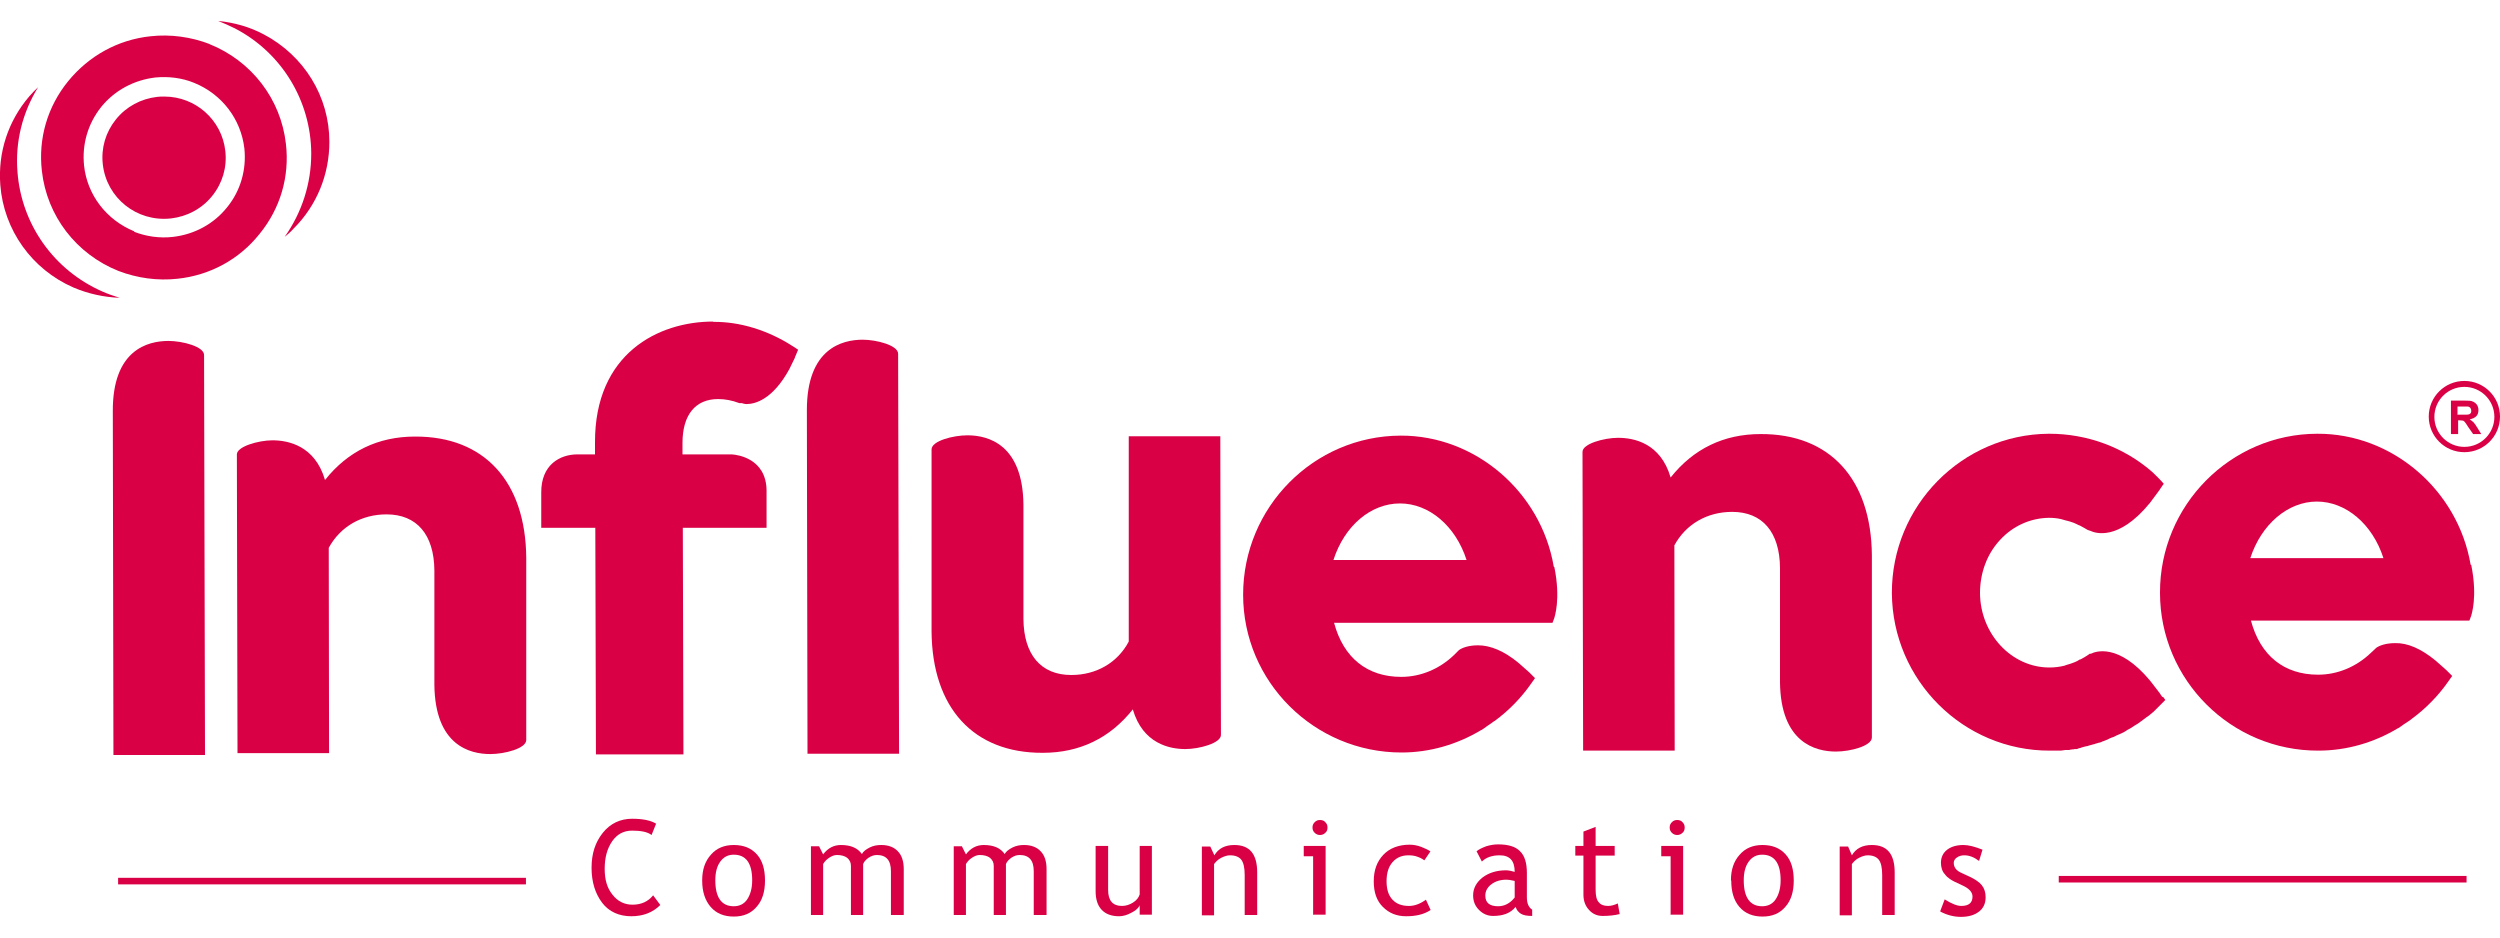
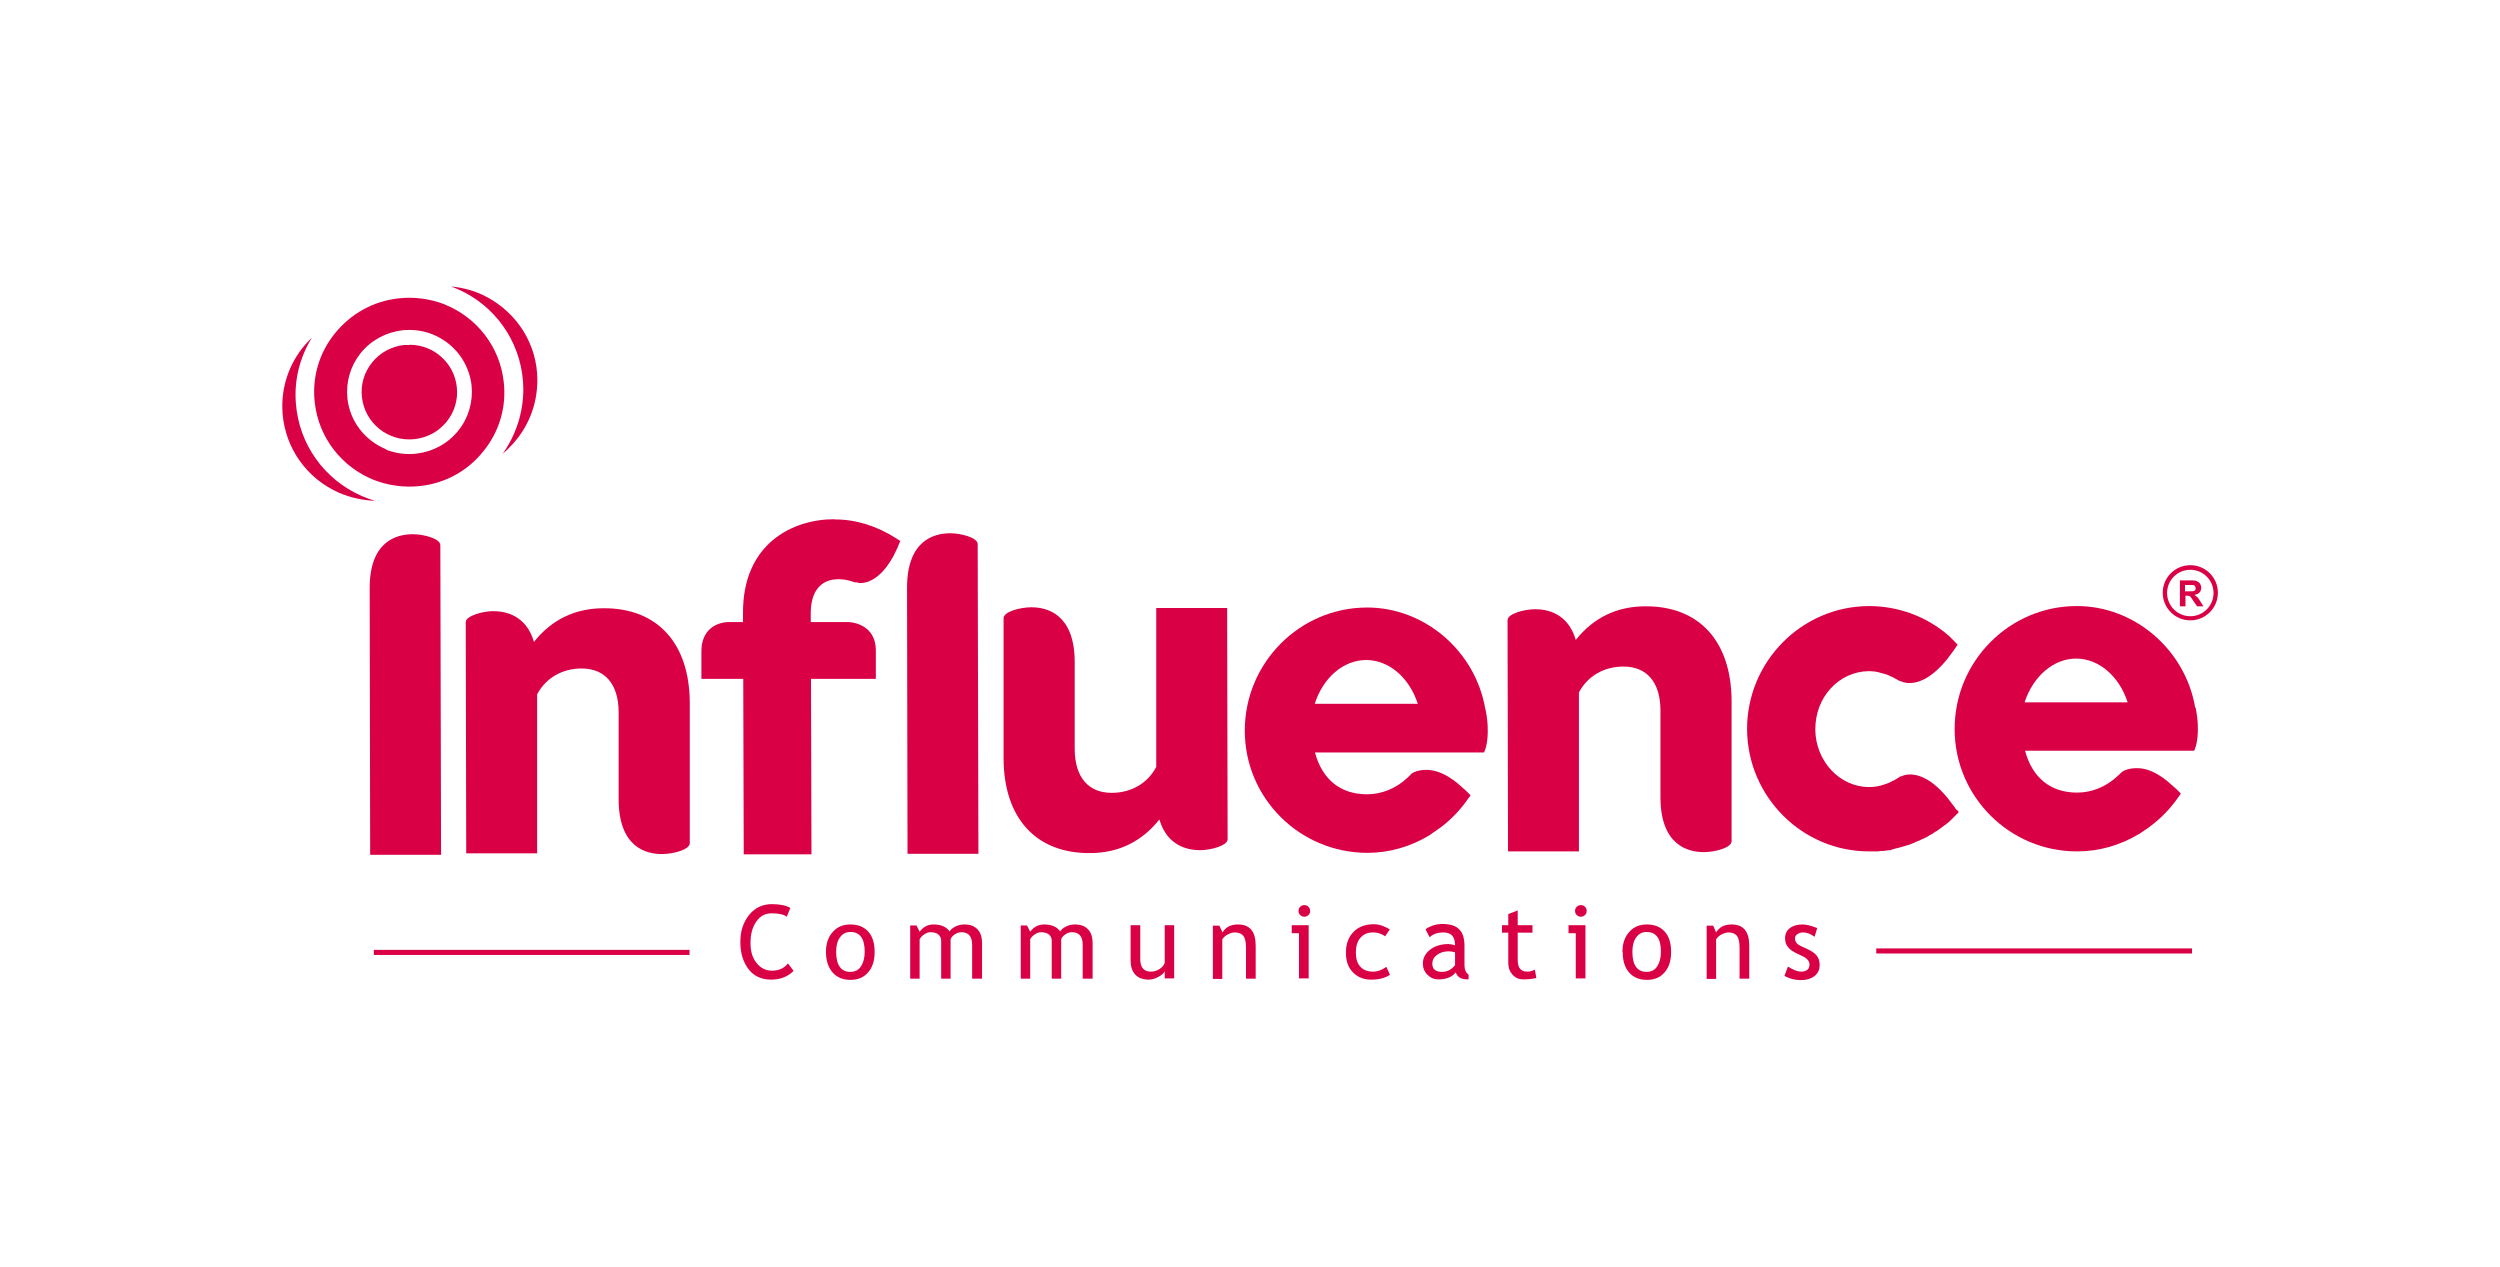
- <svg xmlns="http://www.w3.org/2000/svg" id="Layer_1" version="1.1" viewBox="0 0 80 30">
+ <svg xmlns="http://www.w3.org/2000/svg" id="Layer_1" version="1.1" viewBox="0 0 103.33 52.33">
  <defs>
    <style>
      .st0 {
        fill: #da0046;
      }
    </style>
  </defs>
-   <path class="st0" d="M20.99,26.37l-.14.35c-.13-.1-.34-.14-.62-.14-.27,0-.48.11-.64.34-.16.23-.24.52-.24.88s.08.62.25.83c.16.21.38.32.64.32.28,0,.5-.1.66-.3l.23.31c-.24.24-.55.36-.93.36s-.71-.14-.93-.43-.34-.66-.34-1.12.12-.82.36-1.12c.24-.3.56-.45.94-.45.33,0,.59.05.77.16" />
-   <path class="st0" d="M22.89,28.17c0,.55.2.83.59.83.18,0,.33-.07.43-.22.1-.15.16-.35.16-.61,0-.55-.2-.82-.59-.82-.18,0-.32.07-.43.22-.11.15-.16.35-.16.6M22.47,28.17c0-.34.09-.61.28-.82.18-.21.43-.31.73-.31.32,0,.56.1.74.3.18.2.26.48.26.84s-.09.64-.27.84c-.18.21-.42.31-.73.31s-.56-.1-.74-.31c-.18-.21-.27-.49-.27-.84" />
-   <path class="st0" d="M28.51,29.28v-1.4c0-.35-.15-.52-.45-.52-.09,0-.18.03-.27.09-.08.06-.14.12-.17.2v1.63h-.39v-1.57c0-.11-.04-.19-.12-.26-.08-.06-.19-.09-.33-.09-.08,0-.16.03-.25.09-.09.06-.15.13-.19.2v1.63h-.39v-2.2h.26l.13.26c.15-.2.34-.3.57-.3.32,0,.54.1.67.29.04-.08.13-.15.25-.21.12-.06.24-.08.37-.08.23,0,.41.07.53.2.13.13.19.33.19.57v1.47h-.39Z" />
-   <path class="st0" d="M33.08,29.28v-1.4c0-.35-.15-.52-.45-.52-.1,0-.18.03-.27.09-.08.06-.14.12-.17.2v1.63h-.39v-1.57c0-.11-.04-.19-.12-.26-.08-.06-.19-.09-.33-.09-.08,0-.16.03-.25.09-.09.06-.15.13-.19.2v1.63h-.39v-2.2h.26l.13.26c.15-.2.34-.3.57-.3.32,0,.54.1.67.29.04-.08.13-.15.25-.21.12-.06.24-.08.37-.08.23,0,.41.07.53.2.13.13.19.33.19.57v1.47h-.39Z" />
-   <path class="st0" d="M35.46,27.07v1.41c0,.34.15.51.44.51.13,0,.25-.04.36-.11.11-.07.18-.16.21-.26v-1.55h.39v2.2h-.39v-.3c-.04.09-.13.17-.27.24-.13.07-.26.11-.39.11-.24,0-.43-.07-.56-.21-.13-.14-.19-.34-.19-.59v-1.45h.39Z" />
-   <path class="st0" d="M39.83,29.28v-1.28c0-.24-.04-.4-.11-.49-.07-.09-.19-.14-.36-.14-.09,0-.18.03-.28.08-.1.05-.17.12-.23.2v1.64h-.39v-2.2h.27l.13.28c.13-.22.34-.33.64-.33.49,0,.73.29.73.88v1.36h-.39Z" />
-   <path class="st0" d="M42.24,26.24c.07,0,.13.02.17.07.05.05.07.1.07.17s-.02.13-.07.17c-.05.05-.11.07-.17.07s-.12-.02-.17-.07c-.05-.05-.07-.1-.07-.17s.02-.12.07-.17c.05-.05.1-.07.17-.07M42.02,29.28v-1.88h-.3v-.33h.7v2.2h-.39Z" />
-   <path class="st0" d="M45.77,27.25l-.19.28s-.11-.08-.21-.11c-.1-.04-.2-.05-.3-.05-.21,0-.38.07-.51.22-.13.15-.19.35-.19.61s.06.45.19.59c.13.14.31.2.53.2.18,0,.36-.07.54-.2l.15.33c-.21.14-.47.2-.78.2s-.55-.1-.75-.3c-.2-.2-.29-.47-.29-.82s.1-.63.31-.85c.2-.21.49-.32.84-.32.11,0,.24.02.37.07.13.05.23.1.3.15" />
-   <path class="st0" d="M48.47,28.19c-.12-.03-.21-.04-.26-.04-.2,0-.36.05-.49.15-.13.1-.19.22-.19.36,0,.23.14.34.41.34.2,0,.38-.09.53-.28v-.53ZM48.5,29.02c-.16.2-.4.29-.72.29-.17,0-.32-.06-.45-.19-.13-.13-.19-.28-.19-.47,0-.22.1-.41.3-.57.2-.15.45-.23.75-.23.08,0,.18.02.28.05,0-.36-.16-.53-.48-.53-.25,0-.44.07-.57.2l-.17-.33c.07-.06.18-.11.31-.16.13-.04.26-.06.38-.06.32,0,.56.07.7.22.15.14.22.38.22.69v.79c0,.19.06.32.17.39v.2c-.16,0-.28-.02-.36-.07-.08-.05-.14-.12-.17-.22" />
-   <path class="st0" d="M50.67,27.38h-.26v-.31h.26v-.46l.39-.15v.61h.61v.31h-.61v1.1c0,.18.03.32.1.39.06.08.16.12.3.12.1,0,.2-.03.31-.08l.06.34c-.16.04-.34.06-.54.06-.18,0-.32-.06-.44-.19-.12-.13-.18-.29-.18-.49v-1.25Z" />
-   <path class="st0" d="M53.67,26.24c.07,0,.13.02.17.07.05.05.07.1.07.17s-.02.13-.07.17c-.05.05-.11.07-.17.07s-.12-.02-.17-.07c-.05-.05-.07-.1-.07-.17s.02-.12.07-.17c.05-.05.1-.07.17-.07M53.46,29.28v-1.88h-.3v-.33h.7v2.2h-.39Z" />
-   <path class="st0" d="M55.8,28.17c0,.55.2.83.59.83.18,0,.33-.07.43-.22.1-.15.16-.35.16-.61,0-.55-.2-.82-.59-.82-.18,0-.32.07-.43.22-.11.15-.16.35-.16.6M55.39,28.17c0-.34.09-.61.28-.82.18-.21.43-.31.73-.31.32,0,.56.1.74.3.18.2.26.48.26.84s-.09.64-.27.84c-.18.21-.42.31-.73.31s-.56-.1-.74-.31c-.18-.21-.26-.49-.26-.84" />
-   <path class="st0" d="M60.23,29.28v-1.28c0-.24-.04-.4-.11-.49-.07-.09-.19-.14-.35-.14-.09,0-.18.03-.28.08-.1.05-.17.12-.23.2v1.64h-.39v-2.2h.27l.12.28c.13-.22.34-.33.64-.33.49,0,.73.29.73.88v1.36h-.39Z" />
-   <path class="st0" d="M62.09,29.15l.14-.37c.22.14.4.21.53.21.24,0,.36-.1.36-.3,0-.15-.12-.27-.35-.37-.18-.08-.3-.14-.37-.19-.06-.04-.12-.09-.16-.15-.05-.05-.08-.11-.1-.17-.02-.06-.03-.13-.03-.2,0-.18.07-.32.2-.42.13-.1.31-.15.52-.15.16,0,.36.05.61.15l-.11.36c-.16-.12-.31-.18-.47-.18-.09,0-.17.02-.24.07-.06.04-.1.1-.1.17,0,.14.08.25.24.32l.28.13c.17.08.3.17.38.27.08.1.12.23.12.38,0,.2-.07.35-.21.46-.14.11-.33.17-.58.17-.23,0-.45-.06-.66-.17" />
-   <path class="st0" d="M74.14,16.05c.93,0,1.78.72,2.13,1.81h-4.26c.35-1.08,1.2-1.81,2.13-1.81M79.06,18.07c-.41-2.4-2.52-4.2-4.9-4.19-2.78,0-5.05,2.29-5.04,5.09,0,2.79,2.28,5.06,5.07,5.05.89,0,1.77-.25,2.55-.72h.01c.06-.04.11-.08.17-.12.07-.05.14-.09.21-.14l.05-.04c.45-.33.85-.74,1.17-1.2l.12-.17-.09-.09s-.06-.06-.1-.1l-.34-.3c-.46-.38-.9-.57-1.29-.56-.31,0-.51.08-.61.15l-.02.02-.15.14c-.47.45-1.07.7-1.69.7-1.09,0-1.85-.61-2.15-1.73h6.99s.06-.16.06-.16c0-.02.21-.58,0-1.62" />
-   <path class="st0" d="M44.8,16.11c.93,0,1.78.72,2.13,1.81h-4.26c.35-1.09,1.19-1.81,2.13-1.81M49.72,18.13c-.41-2.4-2.52-4.2-4.9-4.19-2.78.01-5.04,2.29-5.04,5.09,0,2.79,2.28,5.05,5.07,5.05.89,0,1.77-.25,2.55-.72h.01c.06-.04.12-.08.17-.12.07-.05.14-.09.2-.14l.05-.03c.45-.33.85-.74,1.17-1.2l.12-.17-.09-.09s-.06-.06-.1-.1l-.34-.3c-.46-.38-.9-.56-1.29-.56-.31,0-.51.08-.61.15l-.02.02-.14.14c-.47.45-1.07.7-1.69.7-1.09,0-1.85-.61-2.15-1.73h6.99s.06-.16.06-.16c0-.02.21-.58,0-1.62" />
-   <path class="st0" d="M56.34,13.89c-1.18,0-2.15.47-2.88,1.39-.32-1.1-1.17-1.27-1.68-1.27-.45,0-1.14.19-1.14.45l.02,9.56h2.93s-.01-6.57-.01-6.57c.37-.68,1.05-1.07,1.85-1.07.97,0,1.52.65,1.53,1.79v3.66c.02,1.93,1.13,2.22,1.79,2.22.46,0,1.15-.18,1.15-.45v-5.83c-.02-2.44-1.34-3.89-3.56-3.88" />
-   <path class="st0" d="M27.61,10.87c-.67,0-1.79.29-1.79,2.25l.02,11h2.93s-.03-12.8-.03-12.8c0-.27-.69-.45-1.14-.45" />
-   <path class="st0" d="M5.39,10.91c-.67,0-1.79.29-1.78,2.25l.02,11h2.93s-.03-12.8-.03-12.8c0-.27-.69-.45-1.14-.45" />
-   <path class="st0" d="M22.82,10.29c-1.75,0-3.79,1.02-3.78,3.87v.38s-.45,0-.45,0h-.01s-.04,0-.1,0c-.56,0-1.17.33-1.16,1.23v1.12s1.73,0,1.73,0l.02,7.25h2.8s-.02-7.25-.02-7.25h2.68s0-1.15,0-1.15v-.06c-.02-1.01-.93-1.13-1.12-1.14h-1.57s0-.37,0-.37c0-.89.41-1.4,1.14-1.4.22,0,.44.04.68.13h.08s.08.03.15.03c.28,0,.84-.15,1.37-1.12l.18-.37v-.02s.04-.07.05-.11l.05-.12-.17-.11c-.79-.51-1.69-.79-2.55-.78" />
-   <path class="st0" d="M13.28,13.97c-1.18,0-2.15.47-2.88,1.39-.32-1.1-1.18-1.27-1.68-1.27-.45,0-1.14.2-1.14.45l.02,9.56h2.93s-.01-6.57-.01-6.57c.37-.68,1.05-1.07,1.85-1.07.97,0,1.52.65,1.53,1.79v3.66c.02,1.94,1.13,2.22,1.79,2.22.46,0,1.15-.18,1.15-.45v-5.83c-.02-2.44-1.34-3.89-3.56-3.88" />
-   <rect class="st0" x="3.78" y="28.09" width="13.05" height=".21" />
-   <rect class="st0" x="65.88" y="28.03" width="13.05" height=".21" />
-   <path class="st0" d="M36.12,13.97v6.56c-.36.68-1.04,1.07-1.84,1.07-.97,0-1.52-.65-1.53-1.79v-3.66c-.02-1.93-1.13-2.22-1.79-2.22-.46,0-1.15.18-1.15.45v5.83c.02,2.44,1.34,3.89,3.56,3.88,1.18,0,2.15-.47,2.88-1.39.32,1.1,1.18,1.27,1.68,1.27.45,0,1.14-.19,1.14-.45l-.02-9.56h-2.93Z" />
-   <path class="st0" d="M69.19,22.3s-.05-.08-.08-.12l-.3-.39c-1.02-1.23-1.77-.94-1.9-.87h-.04s-.04.03-.04.03c-.08.05-.15.1-.25.15h-.02c-.06.04-.12.07-.17.09-.1.04-.19.07-.27.09l-.05.02c-.16.04-.32.06-.49.06-1.21,0-2.21-1.07-2.22-2.38,0-.64.22-1.25.64-1.7.41-.45.97-.7,1.56-.71.13,0,.26.01.39.04h0s.14.04.14.04c.08.02.17.04.27.08.06.03.12.05.17.08,0,0,.02,0,.03.01.09.05.17.09.25.14l.09.03c.13.06.88.35,1.9-.9l.29-.39s.05-.08.08-.12l.07-.1-.08-.09s-.2-.21-.29-.29c-.91-.79-2.08-1.22-3.29-1.22h-.02c-2.78.02-5.03,2.31-5.02,5.1.02,2.79,2.29,5.05,5.06,5.04h.02c.08,0,.16,0,.24,0h.08s.1-.01.15-.02c.02,0,.04,0,.06,0h.06s.07-.02.11-.02c.02,0,.05,0,.07-.01h.07s.05-.02.08-.03c.02,0,.05-.01.07-.02l.07-.02s.05-.01.08-.02c.03,0,.05-.01.08-.02l.07-.02s.05-.01.07-.02c.02,0,.05-.01.07-.02l.07-.02s.05-.02.08-.02c.02,0,.05-.02.07-.03l.06-.02s.05-.02.07-.03c.02,0,.05-.02.07-.03l.06-.03s.05-.02.08-.03c.02,0,.05-.02.07-.03l.06-.03s.05-.02.07-.03c.02-.01.05-.02.07-.03l.06-.03s.05-.02.07-.04c.02-.01.04-.02.06-.04l.06-.03s.05-.03.07-.04c.02-.01.04-.03.06-.04l.06-.04s.05-.03.07-.04c.02-.01.04-.03.06-.04l.05-.04s.05-.03.07-.05l.12-.09s.04-.03.06-.04c.02-.01.03-.03.05-.04l.12-.1.37-.37-.07-.1Z" />
-   <path class="st0" d="M5.25,3.09c-.07,0-.15,0-.22.01-.52.06-.99.31-1.32.72-.33.41-.48.92-.42,1.44.12,1.07,1.08,1.85,2.18,1.73.52-.06.99-.31,1.32-.72.33-.41.48-.92.42-1.44-.11-.99-.95-1.74-1.95-1.74" />
-   <path class="st0" d="M4.3,7.42c.39.15.82.21,1.24.16.68-.08,1.3-.41,1.73-.95.43-.53.62-1.2.55-1.88-.11-.94-.72-1.74-1.61-2.1-.39-.16-.82-.21-1.24-.17-.68.08-1.3.41-1.73.94-.43.54-.62,1.2-.55,1.88.1.94.72,1.74,1.6,2.1M6.7,1.41c1.35.54,2.29,1.76,2.45,3.2.12,1.04-.18,2.06-.84,2.87-.65.82-1.59,1.33-2.63,1.44-.64.07-1.29-.02-1.89-.25-1.35-.54-2.29-1.76-2.45-3.2-.12-1.04.18-2.06.84-2.87.66-.81,1.59-1.33,2.64-1.44.64-.07,1.29.02,1.89.25" />
-   <path class="st0" d="M10.54,4.54c0-1.45-.81-2.76-2.1-3.44-.45-.24-.95-.38-1.46-.43.18.07.36.15.54.24,1.5.78,2.43,2.32,2.44,4,0,.97-.3,1.89-.85,2.67.1-.08.2-.17.29-.27.74-.74,1.14-1.73,1.14-2.77" />
-   <path class="st0" d="M.01,5.92c.11,1.44,1.01,2.7,2.34,3.28.47.2.97.31,1.48.33-.19-.06-.37-.12-.55-.2-1.55-.68-2.59-2.14-2.72-3.82-.08-.97.16-1.91.66-2.72-.1.09-.19.19-.28.29C.26,3.87-.07,4.88.01,5.92" />
-   <path class="st0" d="M78.65,13.27h.16c.1,0,.17,0,.19-.01.02,0,.05-.02.06-.04.02-.02.02-.05.02-.08,0-.03-.01-.06-.03-.09-.02-.02-.05-.04-.08-.04-.02,0-.07,0-.16,0h-.17v.27ZM78.43,13.88v-1.06h.45c.11,0,.2,0,.25.03.05.02.09.05.13.1.03.05.05.1.05.17,0,.08-.02.15-.07.2-.05.05-.12.08-.21.1.05.03.08.06.12.09.03.03.07.09.12.17l.13.21h-.26l-.16-.23c-.05-.08-.09-.14-.11-.16-.02-.02-.04-.04-.06-.04-.02,0-.06-.01-.11-.01h-.04v.44h-.22Z" />
-   <path class="st0" d="M78.86,12.38c-.53,0-.96.43-.96.96s.43.96.96.96.96-.43.96-.96-.43-.96-.96-.96M78.86,14.47c-.63,0-1.14-.51-1.14-1.14s.51-1.14,1.14-1.14,1.14.51,1.14,1.14-.51,1.14-1.14,1.14" />
+   <path class="st0" d="M32.66,37.54l-.14.35c-.13-.1-.34-.14-.62-.14s-.48.11-.64.34-.24.52-.24.88.08.62.25.83c.16.21.38.32.64.32.28,0,.5-.1.66-.3l.23.31c-.24.24-.55.36-.93.36s-.71-.14-.93-.43-.34-.66-.34-1.12.12-.82.36-1.12c.24-.3.56-.45.94-.45.33,0,.59.05.77.16" />
+   <path class="st0" d="M34.56,39.34c0,.55.2.83.59.83.18,0,.33-.07.43-.22s.16-.35.16-.61c0-.55-.2-.82-.59-.82-.18,0-.32.07-.43.22s-.16.35-.16.6M34.14,39.34c0-.34.09-.61.28-.82.18-.21.43-.31.73-.31.32,0,.56.1.74.3.18.2.26.48.26.84s-.09.64-.27.84c-.18.21-.42.31-.73.31s-.56-.1-.74-.31-.27-.49-.27-.84" />
+   <path class="st0" d="M40.18,40.45v-1.4c0-.35-.15-.52-.45-.52-.09,0-.18.03-.27.09-.08.06-.14.12-.17.2v1.63h-.39v-1.57c0-.11-.04-.19-.12-.26-.08-.06-.19-.09-.33-.09-.08,0-.16.03-.25.09s-.15.13-.19.2v1.63h-.39v-2.2h.26l.13.26c.15-.2.34-.3.57-.3.32,0,.54.1.67.29.04-.08.13-.15.25-.21s.24-.08.37-.08c.23,0,.41.07.53.2.13.13.19.33.19.57v1.47h-.41Z" />
+   <path class="st0" d="M44.75,40.45v-1.4c0-.35-.15-.52-.45-.52-.1,0-.18.03-.27.09-.08.06-.14.12-.17.2v1.63h-.39v-1.57c0-.11-.04-.19-.12-.26-.08-.06-.19-.09-.33-.09-.08,0-.16.03-.25.09s-.15.13-.19.2v1.63h-.39v-2.2h.26l.13.26c.15-.2.34-.3.57-.3.32,0,.54.1.67.29.04-.08.13-.15.25-.21s.24-.08.37-.08c.23,0,.41.07.53.2.13.13.19.33.19.57v1.47h-.41Z" />
+   <path class="st0" d="M47.13,38.24v1.41c0,.34.15.51.44.51.13,0,.25-.04.36-.11s.18-.16.21-.26v-1.55h.39v2.2h-.39v-.3c-.04.09-.13.17-.27.24-.13.07-.26.11-.39.11-.24,0-.43-.07-.56-.21s-.19-.34-.19-.59v-1.45h.4Z" />
+   <path class="st0" d="M51.5,40.45v-1.28c0-.24-.04-.4-.11-.49s-.19-.14-.36-.14c-.09,0-.18.03-.28.08s-.17.12-.23.2v1.64h-.39v-2.2h.27l.13.28c.13-.22.34-.33.64-.33.49,0,.73.29.73.88v1.36h-.4Z" />
+   <path class="st0" d="M53.91,37.41c.07,0,.13.02.17.07.05.05.07.1.07.17s-.02.13-.07.17c-.05.05-.11.07-.17.07s-.12-.02-.17-.07-.07-.1-.07-.17.02-.12.07-.17.1-.07.17-.07M53.69,40.45v-1.88h-.3v-.33h.7v2.2h-.4Z" />
+   <path class="st0" d="M57.44,38.42l-.19.28s-.11-.08-.21-.11c-.1-.04-.2-.05-.3-.05-.21,0-.38.07-.51.22-.13.15-.19.35-.19.61s.06.45.19.59c.13.14.31.2.53.2.18,0,.36-.07.54-.2l.15.33c-.21.14-.47.2-.78.2s-.55-.1-.75-.3c-.2-.2-.29-.47-.29-.82s.1-.63.31-.85c.2-.21.49-.32.84-.32.11,0,.24.02.37.07.13.05.23.1.3.15" />
+   <path class="st0" d="M60.14,39.36c-.12-.03-.21-.04-.26-.04-.2,0-.36.05-.49.15s-.19.22-.19.36c0,.23.14.34.41.34.2,0,.38-.09.53-.28,0,0,0-.53,0-.53ZM60.17,40.19c-.16.2-.4.29-.72.29-.17,0-.32-.06-.45-.19-.13-.13-.19-.28-.19-.47,0-.22.1-.41.3-.57.2-.15.45-.23.75-.23.08,0,.18.02.28.05,0-.36-.16-.53-.48-.53-.25,0-.44.07-.57.2l-.17-.33c.07-.06.18-.11.31-.16.13-.04.26-.06.38-.06.32,0,.56.07.7.22.15.14.22.38.22.69v.79c0,.19.06.32.17.39v.2c-.16,0-.28-.02-.36-.07s-.14-.12-.17-.22" />
+   <path class="st0" d="M62.34,38.55h-.26v-.31h.26v-.46l.39-.15v.61h.61v.31h-.61v1.1c0,.18.03.32.1.39.06.08.16.12.3.12.1,0,.2-.03.31-.08l.06.34c-.16.04-.34.06-.54.06-.18,0-.32-.06-.44-.19-.12-.13-.18-.29-.18-.49v-1.25Z" />
+   <path class="st0" d="M65.34,37.41c.07,0,.13.02.17.07.05.05.07.1.07.17s-.02.13-.07.17c-.05.05-.11.07-.17.07s-.12-.02-.17-.07-.07-.1-.07-.17.02-.12.07-.17.1-.07.17-.07M65.13,40.45v-1.88h-.3v-.33h.7v2.2h-.4Z" />
+   <path class="st0" d="M67.47,39.34c0,.55.2.83.59.83.18,0,.33-.07.43-.22s.16-.35.16-.61c0-.55-.2-.82-.59-.82-.18,0-.32.07-.43.22s-.16.35-.16.6M67.06,39.34c0-.34.09-.61.28-.82.18-.21.43-.31.73-.31.32,0,.56.1.74.3.18.2.26.48.26.84s-.09.64-.27.84c-.18.21-.42.31-.73.31s-.56-.1-.74-.31-.26-.49-.26-.84" />
+   <path class="st0" d="M71.9,40.45v-1.28c0-.24-.04-.4-.11-.49s-.19-.14-.35-.14c-.09,0-.18.03-.28.08s-.17.12-.23.2v1.64h-.39v-2.2h.27l.12.28c.13-.22.34-.33.64-.33.49,0,.73.29.73.88v1.36h-.4Z" />
+   <path class="st0" d="M73.76,40.32l.14-.37c.22.14.4.21.53.21.24,0,.36-.1.36-.3,0-.15-.12-.27-.35-.37-.18-.08-.3-.14-.37-.19-.06-.04-.12-.09-.16-.15-.05-.05-.08-.11-.1-.17-.02-.06-.03-.13-.03-.2,0-.18.07-.32.2-.42s.31-.15.52-.15c.16,0,.36.05.61.15l-.11.36c-.16-.12-.31-.18-.47-.18-.09,0-.17.02-.24.07-.06.04-.1.1-.1.17,0,.14.08.25.24.32l.28.13c.17.08.3.17.38.27s.12.23.12.38c0,.2-.07.35-.21.46-.14.11-.33.17-.58.17-.23,0-.45-.06-.66-.17" />
+   <path class="st0" d="M85.81,27.22c.93,0,1.78.72,2.13,1.81h-4.26c.35-1.08,1.2-1.81,2.13-1.81M90.73,29.24c-.41-2.4-2.52-4.2-4.9-4.19-2.78,0-5.05,2.29-5.04,5.09,0,2.79,2.28,5.06,5.07,5.05.89,0,1.77-.25,2.55-.72h.01c.06-.04.11-.08.17-.12.07-.05.14-.09.21-.14l.05-.04c.45-.33.85-.74,1.17-1.2l.12-.17-.09-.09s-.06-.06-.1-.1l-.34-.3c-.46-.38-.9-.57-1.29-.56-.31,0-.51.08-.61.15l-.02.02-.15.14c-.47.45-1.07.7-1.69.7-1.09,0-1.85-.61-2.15-1.73h6.99l.06-.16s.21-.58,0-1.62" />
+   <path class="st0" d="M56.47,27.28c.93,0,1.78.72,2.13,1.81h-4.26c.35-1.09,1.19-1.81,2.13-1.81M61.39,29.3c-.41-2.4-2.52-4.2-4.9-4.19-2.78.01-5.04,2.29-5.04,5.09s2.28,5.05,5.07,5.05c.89,0,1.77-.25,2.55-.72h0c.06-.04.12-.08.17-.12.07-.05.14-.09.2-.14l.05-.03c.45-.33.85-.74,1.17-1.2l.12-.17-.09-.09s-.06-.06-.1-.1l-.34-.3c-.46-.38-.9-.56-1.29-.56-.31,0-.51.08-.61.15l-.02.02-.14.14c-.47.45-1.07.7-1.69.7-1.09,0-1.85-.61-2.15-1.73h6.99l.06-.16s.21-.58,0-1.62" />
+   <path class="st0" d="M68.01,25.06c-1.18,0-2.15.47-2.88,1.39-.32-1.1-1.17-1.27-1.68-1.27-.45,0-1.14.19-1.14.45l.02,9.56h2.93v-6.57c.36-.68,1.04-1.07,1.84-1.07.97,0,1.52.65,1.53,1.79v3.66c.02,1.93,1.13,2.22,1.79,2.22.46,0,1.15-.18,1.15-.45v-5.83c-.02-2.44-1.34-3.89-3.56-3.88" />
+   <path class="st0" d="M39.28,22.04c-.67,0-1.79.29-1.79,2.25l.02,11h2.93l-.03-12.8c0-.27-.69-.45-1.14-.45" />
+   <path class="st0" d="M17.06,22.08c-.67,0-1.79.29-1.78,2.25l.02,11h2.93l-.03-12.8c0-.27-.69-.45-1.14-.45" />
+   <path class="st0" d="M34.49,21.46c-1.75,0-3.79,1.02-3.78,3.87v.38h-.56c-.56,0-1.17.33-1.16,1.23v1.12h1.73l.02,7.25h2.8l-.02-7.25h2.68v-1.21c-.02-1.01-.93-1.13-1.12-1.14h-1.57v-.37c0-.89.41-1.4,1.14-1.4.22,0,.44.04.68.13h.08s.08.03.15.03c.28,0,.84-.15,1.37-1.12l.18-.37v-.02s.04-.07.05-.11l.05-.12-.17-.11c-.79-.51-1.69-.79-2.55-.78" />
+   <path class="st0" d="M24.95,25.14c-1.18,0-2.15.47-2.88,1.39-.32-1.1-1.18-1.27-1.68-1.27-.45,0-1.14.2-1.14.45l.02,9.56h2.93v-6.57c.36-.68,1.04-1.07,1.84-1.07.97,0,1.52.65,1.53,1.79v3.66c.02,1.94,1.13,2.22,1.79,2.22.46,0,1.15-.18,1.15-.45v-5.83c-.02-2.44-1.34-3.89-3.56-3.88" />
+   <rect class="st0" x="15.45" y="39.26" width="13.05" height=".21" />
+   <rect class="st0" x="77.55" y="39.2" width="13.05" height=".21" />
+   <path class="st0" d="M47.79,25.14v6.56c-.36.68-1.04,1.07-1.84,1.07-.97,0-1.52-.65-1.53-1.79v-3.66c-.02-1.93-1.13-2.22-1.79-2.22-.46,0-1.15.18-1.15.45v5.83c.02,2.44,1.34,3.89,3.56,3.88,1.18,0,2.15-.47,2.88-1.39.32,1.1,1.18,1.27,1.68,1.27.45,0,1.14-.19,1.14-.45l-.02-9.56h-2.93Z" />
+   <path class="st0" d="M80.86,33.47s-.05-.08-.08-.12l-.3-.39c-1.02-1.23-1.77-.94-1.9-.87h-.04l-.04.03c-.08.05-.15.1-.25.15h-.02c-.06.04-.12.07-.17.09-.1.04-.19.07-.27.09l-.05.02c-.16.04-.32.06-.49.06-1.21,0-2.21-1.07-2.22-2.38,0-.64.22-1.25.64-1.7.41-.45.97-.7,1.56-.71.13,0,.26.01.39.04h0l.14.04c.08.02.17.04.27.08.06.03.12.05.17.08,0,0,.02,0,.03.01.09.05.17.09.25.14l.09.03c.13.06.88.35,1.9-.9l.29-.39s.05-.08.08-.12l.07-.1-.08-.09s-.2-.21-.29-.29c-.91-.79-2.08-1.22-3.29-1.22h-.02c-2.78.02-5.03,2.31-5.02,5.1.02,2.79,2.29,5.05,5.06,5.04h.34s.1-.01.15-.02h.12s.07-.02.11-.02c.02,0,.05,0,.07-.01h.07s.05-.02.08-.03c.02,0,.05-.01.07-.02l.07-.02s.05-.01.08-.02c.03,0,.05-.01.08-.02l.07-.02s.05-.01.07-.02c.02,0,.05-.01.07-.02l.07-.02s.05-.02.08-.02c.02,0,.05-.02.07-.03l.06-.02s.05-.02.07-.03c.02,0,.05-.02.07-.03l.06-.03s.05-.02.08-.03c.02,0,.05-.02.07-.03l.06-.03s.05-.02.07-.03.05-.02.07-.03l.06-.03s.05-.02.07-.04c.02-.01.04-.02.06-.04l.06-.03s.05-.03.07-.04.04-.03.06-.04l.06-.04s.05-.03.07-.04.04-.03.06-.04l.05-.04s.05-.03.07-.05l.12-.09s.04-.03.06-.04.03-.03.05-.04l.12-.1.37-.37-.07-.1h-.03Z" />
+   <path class="st0" d="M16.92,14.26c-.07,0-.15,0-.22,0-.52.06-.99.31-1.32.72s-.48.92-.42,1.44c.12,1.07,1.08,1.85,2.18,1.73.52-.06.99-.31,1.32-.72.33-.41.48-.92.42-1.44-.11-.99-.95-1.74-1.95-1.74" />
+   <path class="st0" d="M15.97,18.59c.39.15.82.21,1.24.16.68-.08,1.3-.41,1.73-.95.43-.53.62-1.2.55-1.88-.11-.94-.72-1.74-1.61-2.1-.39-.16-.82-.21-1.24-.17-.68.08-1.3.41-1.73.94-.43.54-.62,1.2-.55,1.88.1.94.72,1.74,1.6,2.1M18.37,12.58c1.35.54,2.29,1.76,2.45,3.2.12,1.04-.18,2.06-.84,2.87-.65.82-1.59,1.33-2.63,1.44-.64.07-1.29-.02-1.89-.25-1.35-.54-2.29-1.76-2.45-3.2-.12-1.04.18-2.06.84-2.87.66-.81,1.59-1.33,2.64-1.44.64-.07,1.29.02,1.89.25" />
+   <path class="st0" d="M22.21,15.71c0-1.45-.81-2.76-2.1-3.44-.45-.24-.95-.38-1.46-.43.18.07.36.15.54.24,1.5.78,2.43,2.32,2.44,4,0,.97-.3,1.89-.85,2.67.1-.08.2-.17.29-.27.74-.74,1.14-1.73,1.14-2.77" />
+   <path class="st0" d="M11.68,17.09c.11,1.44,1.01,2.7,2.34,3.28.47.2.97.31,1.48.33-.19-.06-.37-.12-.55-.2-1.55-.68-2.59-2.14-2.72-3.82-.08-.97.16-1.91.66-2.72-.1.09-.19.19-.28.29-.68.79-1.01,1.8-.93,2.84" />
+   <path class="st0" d="M90.32,24.44h.16c.1,0,.17,0,.19-.01.02,0,.05-.02.06-.04.02-.02.02-.05.02-.08s-.01-.06-.03-.09c-.02-.02-.05-.04-.08-.04h-.33v.27h.01ZM90.1,25.05v-1.06h.45c.11,0,.2,0,.25.03.05.02.09.05.13.1.03.05.05.1.05.17,0,.08-.02.15-.07.2s-.12.08-.21.1c.05.03.08.06.12.09.03.03.07.09.12.17l.13.21h-.26l-.16-.23c-.05-.08-.09-.14-.11-.16-.02-.02-.04-.04-.06-.04s-.06-.01-.11-.01h-.04v.44h-.23Z" />
+   <path class="st0" d="M90.53,23.55c-.53,0-.96.43-.96.96s.43.96.96.96.96-.43.96-.96-.43-.96-.96-.96M90.53,25.64c-.63,0-1.14-.51-1.14-1.14s.51-1.14,1.14-1.14,1.14.51,1.14,1.14-.51,1.14-1.14,1.14" />
</svg>
